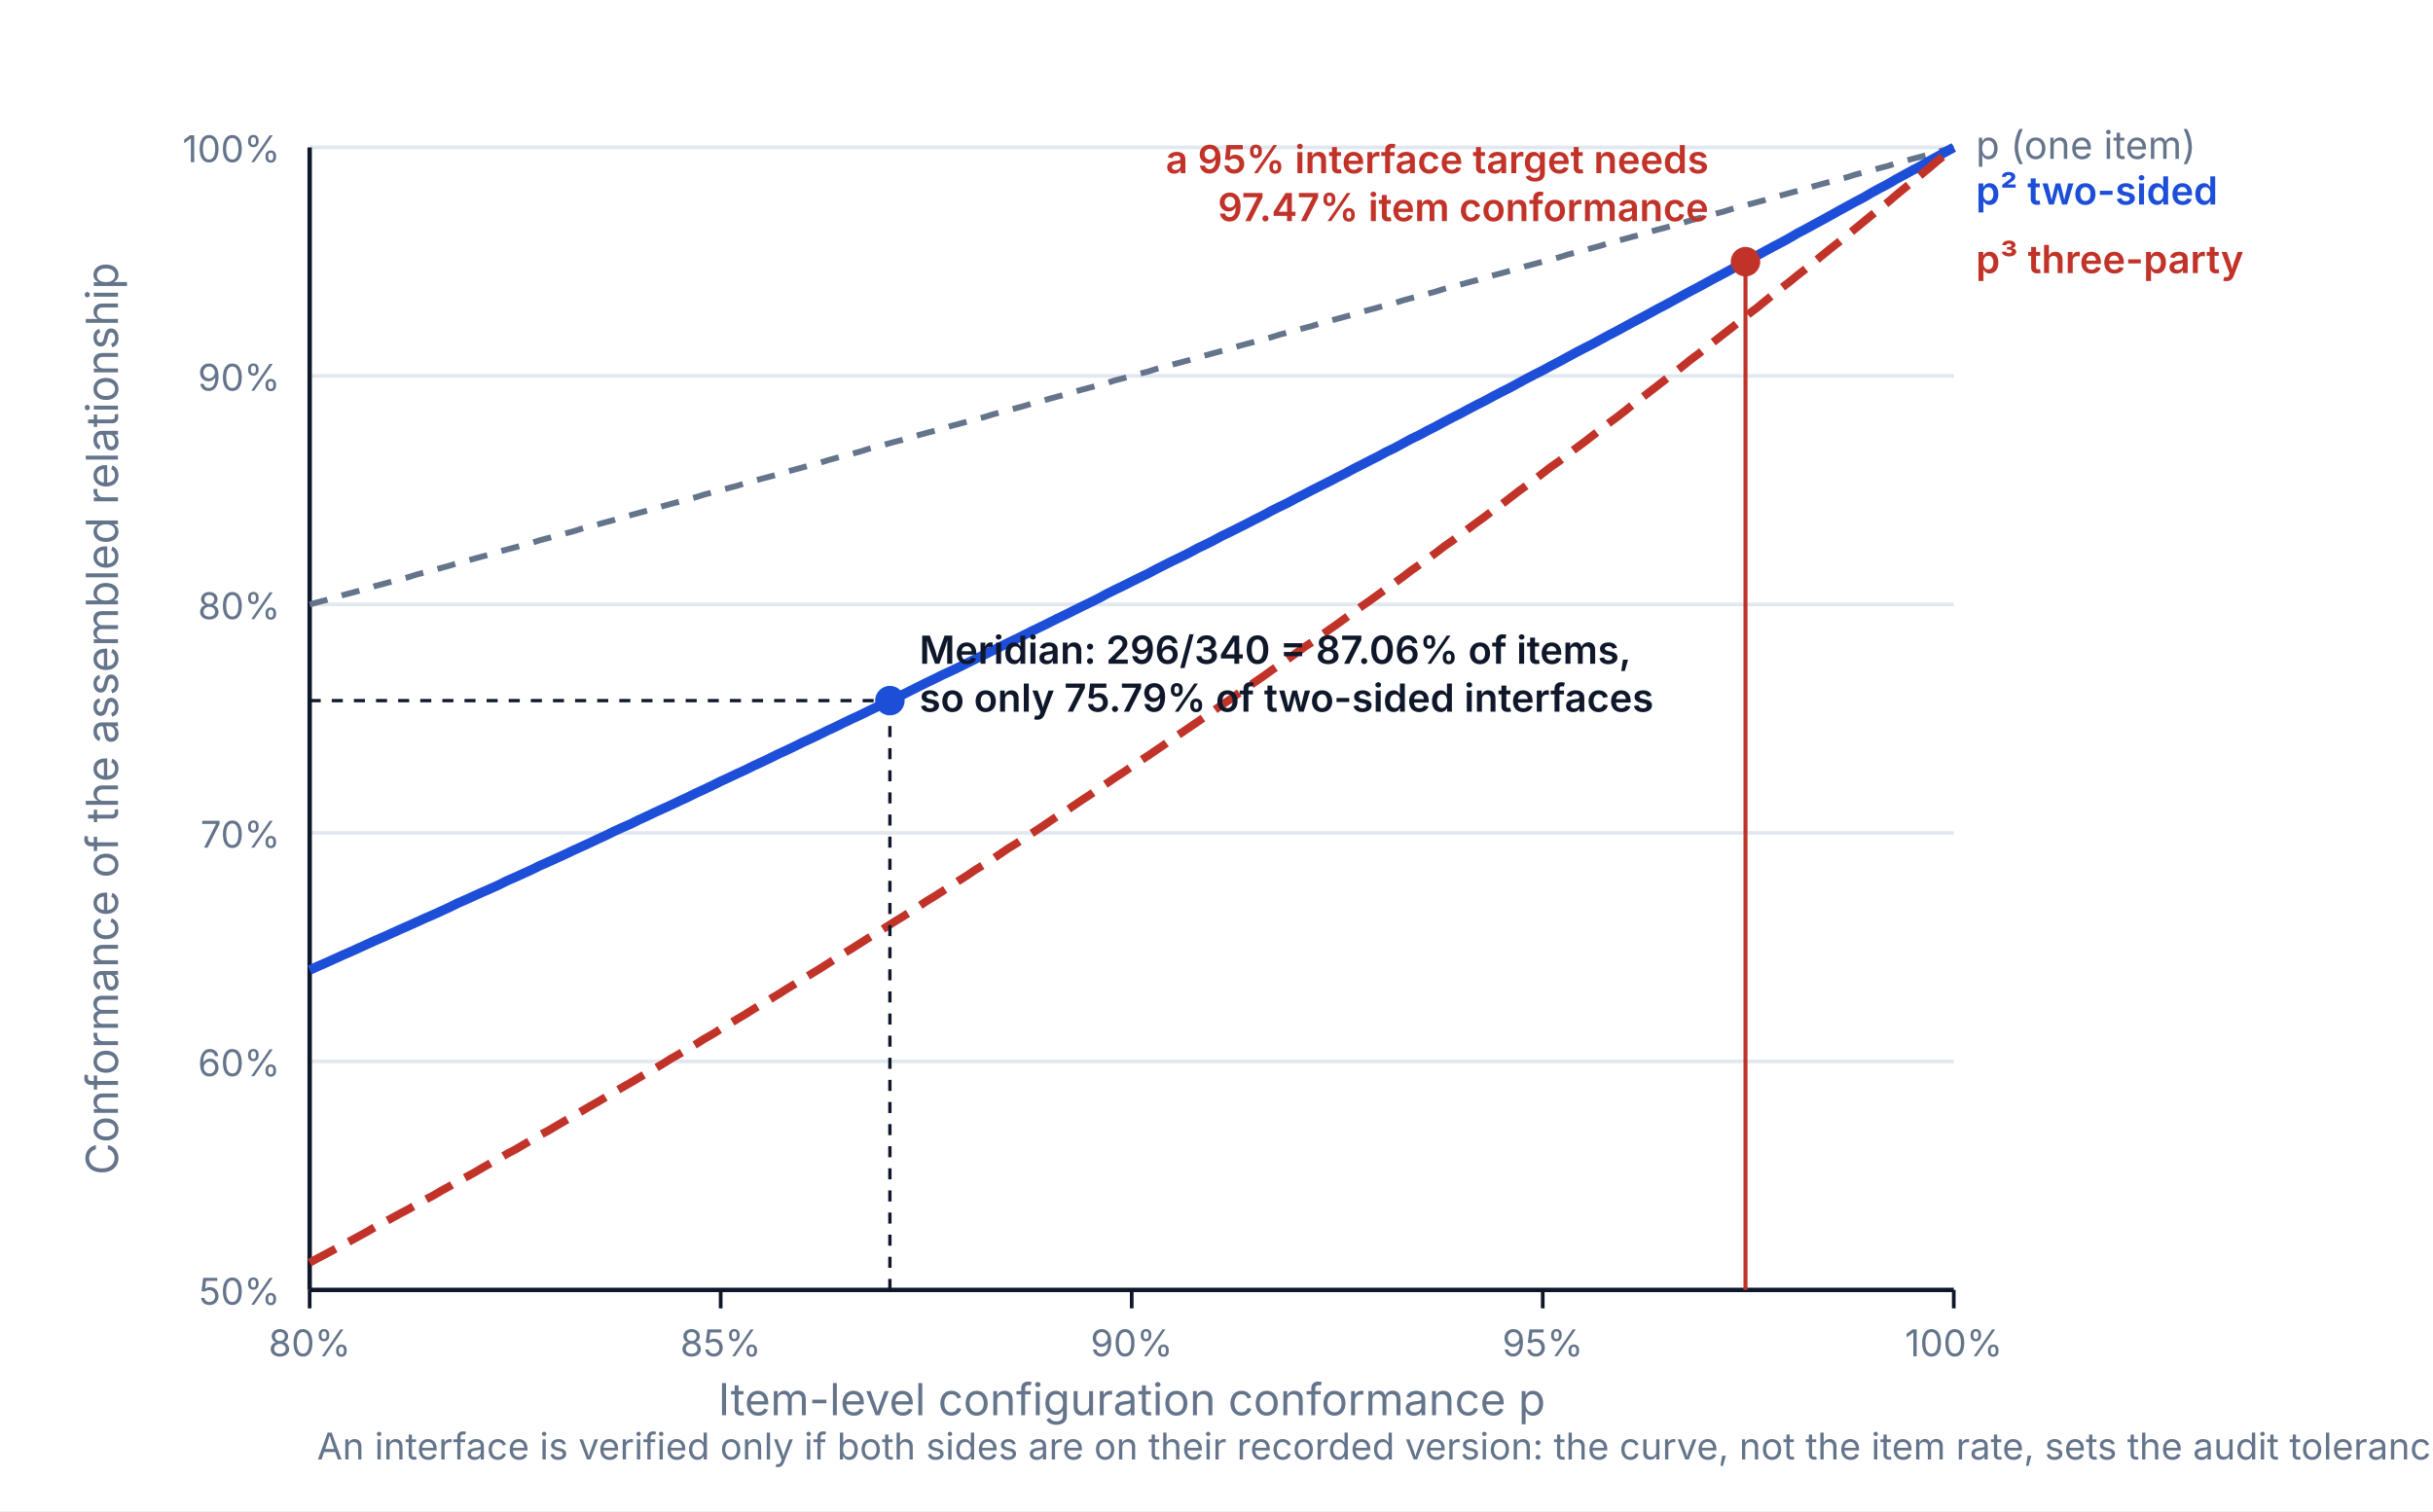
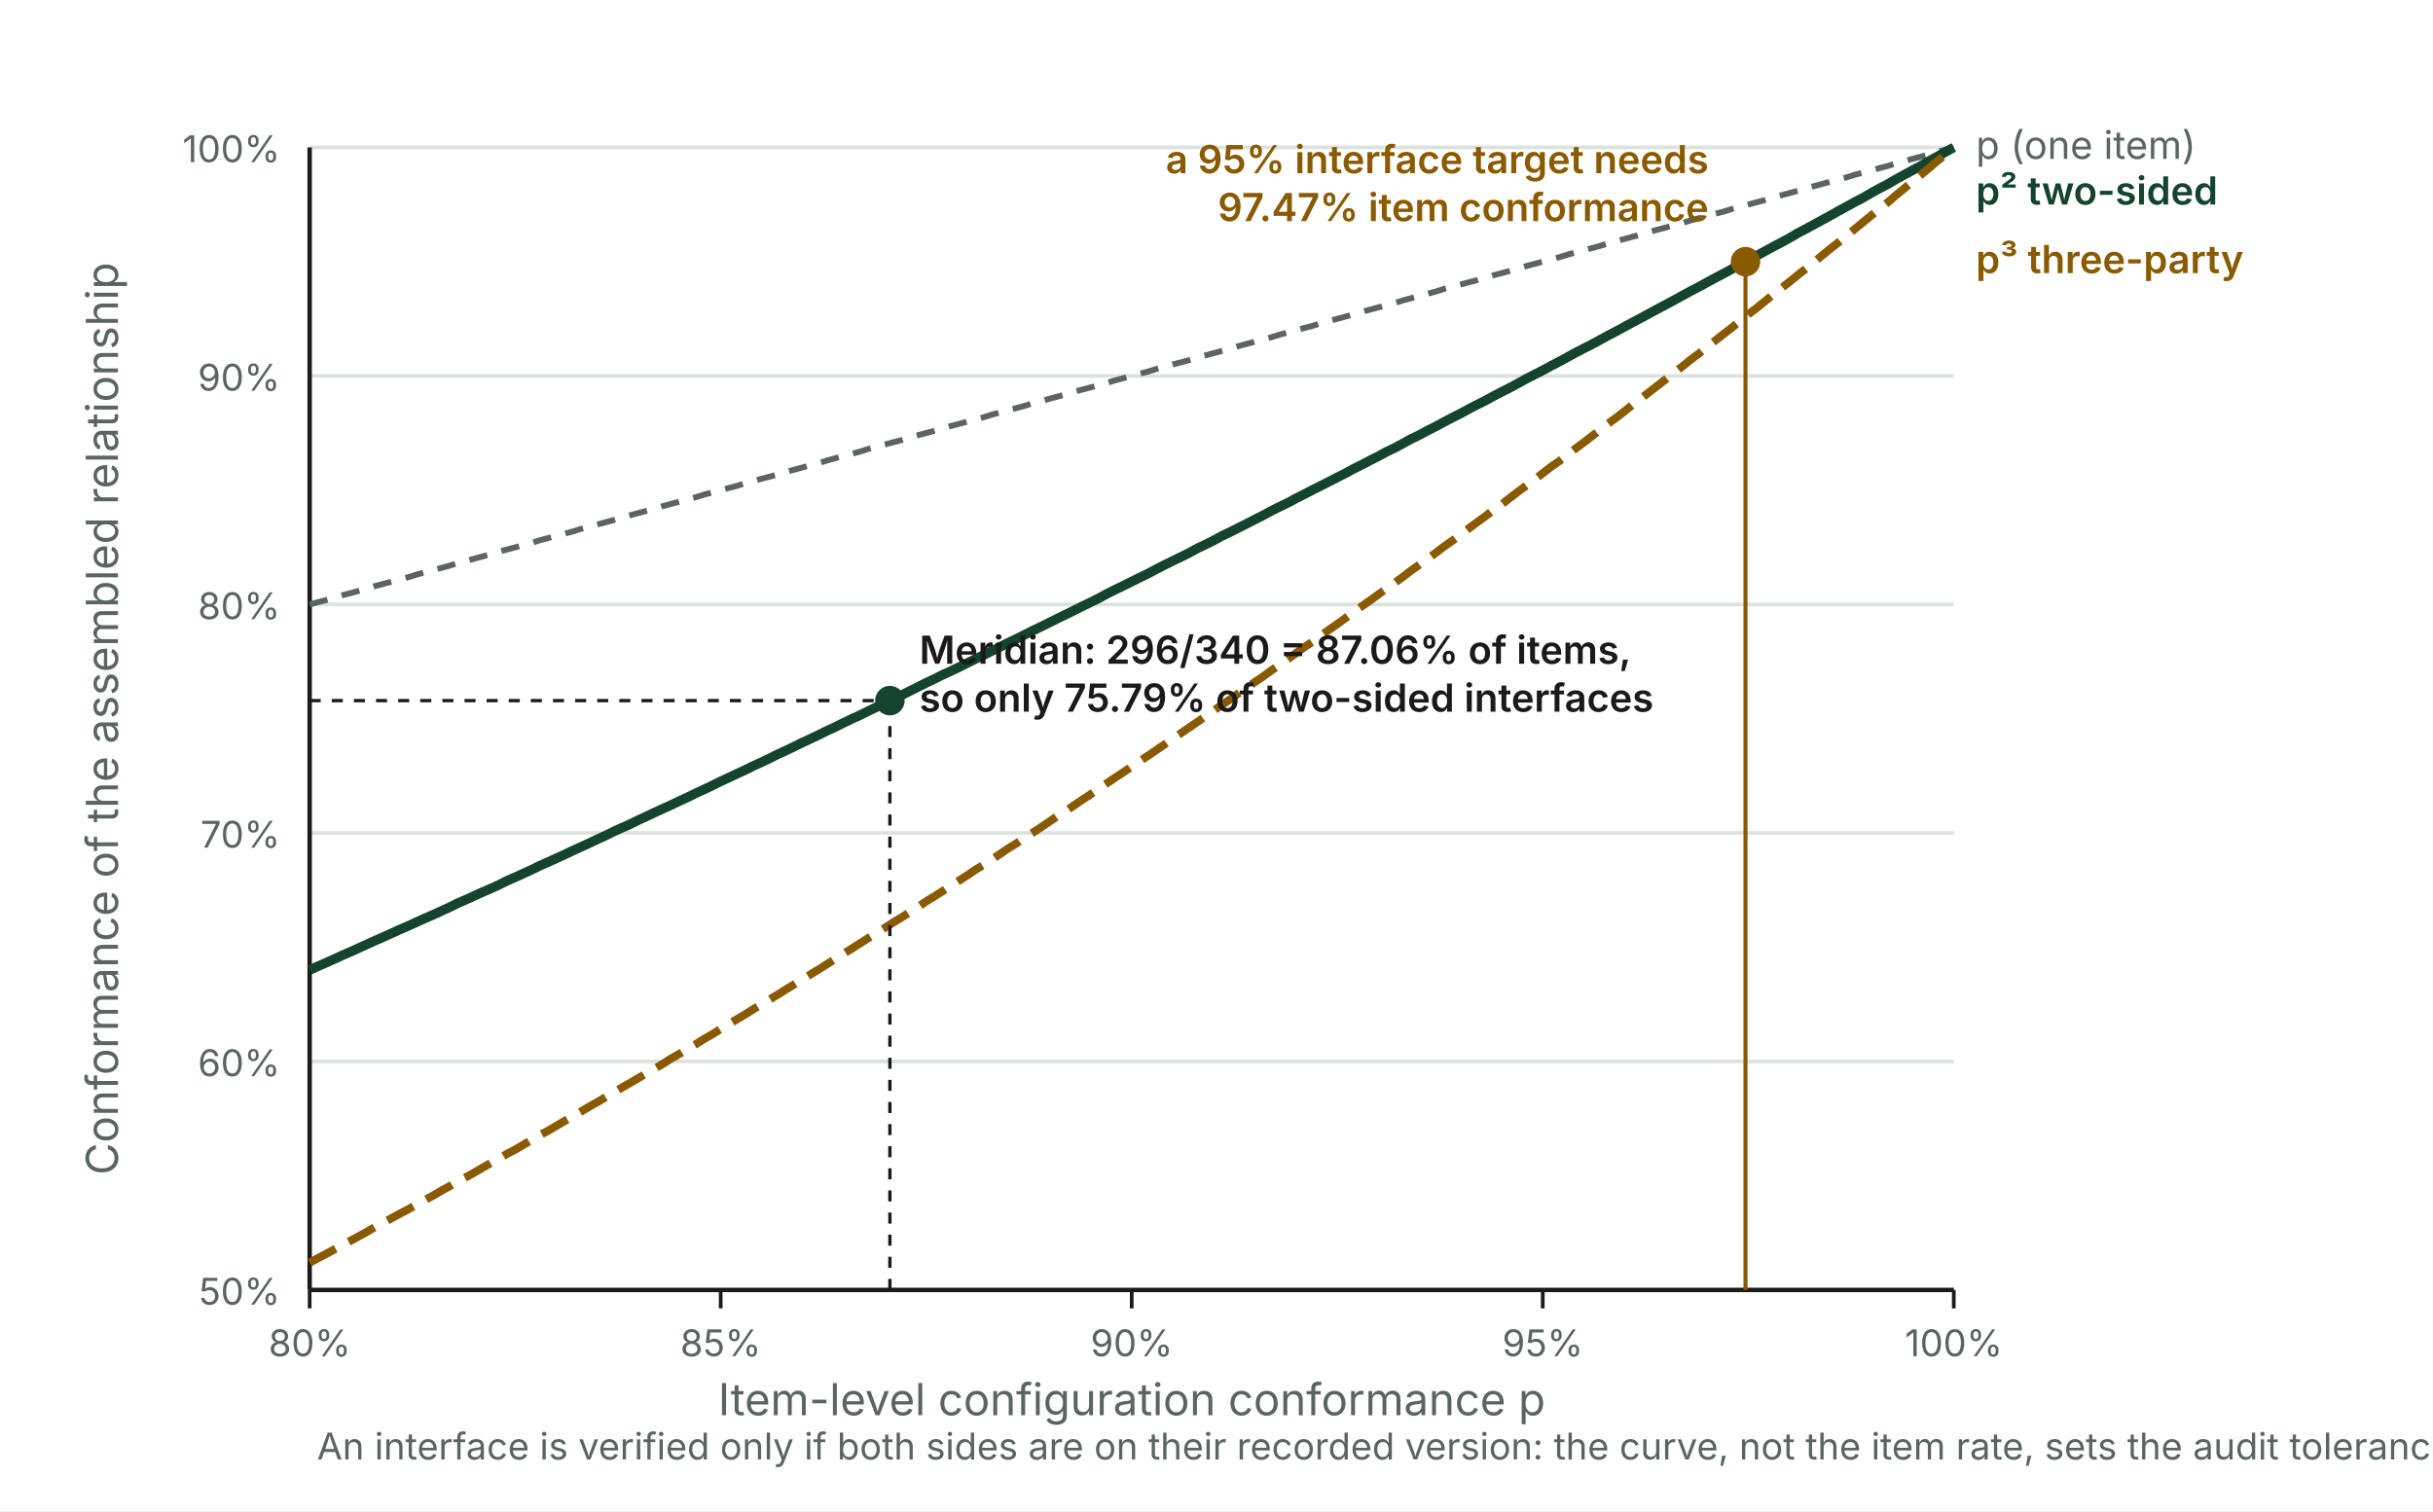
<svg xmlns="http://www.w3.org/2000/svg" viewBox="0 0 660 410" font-family="Inter, Helvetica, Arial, sans-serif">
  <rect width="660" height="410" fill="white" />
-   <line x1="84" y1="350.0" x2="530" y2="350.0" stroke="#E2E8F0" />
-   <text x="76" y="354.0" font-size="10" fill="#64748B" text-anchor="end">50%</text>
-   <line x1="84" y1="288.0" x2="530" y2="288.0" stroke="#E2E8F0" />
-   <text x="76" y="292.0" font-size="10" fill="#64748B" text-anchor="end">60%</text>
-   <line x1="84" y1="226.0" x2="530" y2="226.0" stroke="#E2E8F0" />
-   <text x="76" y="230.0" font-size="10" fill="#64748B" text-anchor="end">70%</text>
-   <line x1="84" y1="164.0" x2="530" y2="164.0" stroke="#E2E8F0" />
-   <text x="76" y="168.0" font-size="10" fill="#64748B" text-anchor="end">80%</text>
-   <line x1="84" y1="102.0" x2="530" y2="102.0" stroke="#E2E8F0" />
-   <text x="76" y="106.0" font-size="10" fill="#64748B" text-anchor="end">90%</text>
-   <line x1="84" y1="40.0" x2="530" y2="40.0" stroke="#E2E8F0" />
-   <text x="76" y="44.0" font-size="10" fill="#64748B" text-anchor="end">100%</text>
-   <line x1="84" y1="350" x2="530" y2="350" stroke="#0F172A" stroke-width="1.2" />
-   <line x1="84" y1="40" x2="84" y2="350" stroke="#0F172A" stroke-width="1.2" />
-   <text x="307.0" y="384" font-size="12" fill="#64748B" text-anchor="middle">Item-level configuration conformance p</text>
-   <text x="32" y="195.0" font-size="12" fill="#64748B" text-anchor="middle" transform="rotate(-90 32 195.0)">Conformance of the assembled relationship</text>
-   <line x1="84.0" y1="350" x2="84.0" y2="355" stroke="#0F172A" />
-   <text x="84.0" y="368" font-size="10" fill="#64748B" text-anchor="middle">80%</text>
-   <line x1="195.5" y1="350" x2="195.5" y2="355" stroke="#0F172A" />
-   <text x="195.5" y="368" font-size="10" fill="#64748B" text-anchor="middle">85%</text>
-   <line x1="307.0" y1="350" x2="307.0" y2="355" stroke="#0F172A" />
-   <text x="307.0" y="368" font-size="10" fill="#64748B" text-anchor="middle">90%</text>
-   <line x1="418.5" y1="350" x2="418.5" y2="355" stroke="#0F172A" />
-   <text x="418.5" y="368" font-size="10" fill="#64748B" text-anchor="middle">95%</text>
-   <line x1="530.0" y1="350" x2="530.0" y2="355" stroke="#0F172A" />
-   <text x="530.0" y="368" font-size="10" fill="#64748B" text-anchor="middle">100%</text>
-   <polyline points="84.0,164.0 86.2,163.4 88.5,162.8 90.7,162.1 92.9,161.5 95.2,160.9 97.4,160.3 99.6,159.7 101.8,159.0 104.1,158.4 106.3,157.8 108.5,157.2 110.8,156.6 113.0,155.9 115.2,155.3 117.5,154.7 119.7,154.1 121.9,153.5 124.1,152.8 126.4,152.2 128.6,151.6 130.8,151.0 133.1,150.4 135.3,149.7 137.5,149.1 139.8,148.5 142.0,147.9 144.2,147.3 146.4,146.6 148.7,146.0 150.9,145.4 153.1,144.8 155.4,144.2 157.6,143.5 159.8,142.9 162.1,142.3 164.3,141.7 166.5,141.1 168.7,140.4 171.0,139.8 173.2,139.2 175.4,138.6 177.7,138.0 179.9,137.3 182.1,136.7 184.4,136.1 186.6,135.5 188.8,134.9 191.0,134.2 193.3,133.6 195.5,133.0 197.7,132.4 200.0,131.8 202.2,131.1 204.4,130.5 206.6,129.9 208.9,129.3 211.1,128.7 213.3,128.0 215.6,127.4 217.8,126.8 220.0,126.2 222.3,125.6 224.5,124.9 226.7,124.3 228.9,123.7 231.2,123.1 233.4,122.5 235.6,121.8 237.9,121.2 240.1,120.6 242.3,120.0 244.6,119.4 246.8,118.7 249.0,118.1 251.2,117.5 253.5,116.9 255.7,116.3 257.9,115.6 260.2,115.0 262.4,114.4 264.6,113.8 266.9,113.2 269.1,112.5 271.3,111.9 273.5,111.3 275.8,110.7 278.0,110.1 280.2,109.4 282.5,108.8 284.7,108.2 286.9,107.6 289.2,107.0 291.4,106.3 293.6,105.7 295.9,105.1 298.1,104.5 300.3,103.9 302.5,103.2 304.8,102.6 307.0,102.0 309.2,101.4 311.5,100.8 313.7,100.1 315.9,99.5 318.1,98.9 320.4,98.3 322.6,97.7 324.8,97.0 327.1,96.4 329.3,95.8 331.5,95.2 333.8,94.6 336.0,93.9 338.2,93.3 340.5,92.7 342.7,92.1 344.9,91.5 347.1,90.8 349.4,90.2 351.6,89.6 353.8,89.0 356.1,88.4 358.3,87.7 360.5,87.1 362.8,86.5 365.0,85.9 367.2,85.3 369.4,84.6 371.7,84.0 373.9,83.4 376.1,82.8 378.4,82.2 380.6,81.5 382.8,80.9 385.1,80.3 387.3,79.7 389.5,79.1 391.7,78.4 394.0,77.8 396.2,77.2 398.4,76.6 400.7,76.0 402.9,75.3 405.1,74.7 407.4,74.1 409.6,73.5 411.8,72.9 414.0,72.2 416.3,71.6 418.5,71.0 420.7,70.4 423.0,69.8 425.2,69.1 427.4,68.5 429.7,67.9 431.9,67.3 434.1,66.7 436.3,66.0 438.6,65.4 440.8,64.8 443.0,64.2 445.3,63.6 447.5,62.9 449.7,62.3 452.0,61.7 454.2,61.1 456.4,60.5 458.6,59.8 460.9,59.2 463.1,58.6 465.3,58.0 467.6,57.4 469.8,56.7 472.0,56.1 474.2,55.5 476.5,54.9 478.7,54.3 480.9,53.6 483.2,53.0 485.4,52.4 487.6,51.8 489.9,51.2 492.1,50.5 494.3,49.9 496.5,49.3 498.8,48.7 501.0,48.1 503.2,47.4 505.5,46.8 507.7,46.2 509.9,45.6 512.2,45.0 514.4,44.3 516.6,43.7 518.8,43.1 521.1,42.5 523.3,41.9 525.5,41.2 527.8,40.6 530.0,40.0" fill="none" stroke="#64748B" stroke-width="1.6" stroke-dasharray="5 4" />
-   <polyline points="84.0,263.2 86.2,262.2 88.5,261.2 90.7,260.2 92.9,259.2 95.2,258.2 97.4,257.2 99.6,256.2 101.8,255.2 104.1,254.2 106.3,253.2 108.5,252.2 110.8,251.2 113.0,250.2 115.2,249.2 117.5,248.2 119.7,247.2 121.9,246.2 124.1,245.1 126.4,244.1 128.6,243.1 130.8,242.1 133.1,241.1 135.3,240.1 137.5,239.0 139.8,238.0 142.0,237.0 144.2,236.0 146.4,234.9 148.7,233.9 150.9,232.9 153.1,231.9 155.4,230.8 157.6,229.8 159.8,228.8 162.1,227.7 164.3,226.7 166.5,225.6 168.7,224.6 171.0,223.6 173.2,222.5 175.4,221.5 177.7,220.4 179.9,219.4 182.1,218.4 184.4,217.3 186.6,216.3 188.8,215.2 191.0,214.2 193.3,213.1 195.5,212.0 197.7,211.0 200.0,209.9 202.2,208.9 204.4,207.8 206.6,206.8 208.9,205.7 211.1,204.6 213.3,203.6 215.6,202.5 217.8,201.4 220.0,200.4 222.3,199.3 224.5,198.2 226.7,197.2 228.9,196.1 231.2,195.0 233.4,194.0 235.6,192.9 237.9,191.8 240.1,190.7 242.3,189.6 244.6,188.6 246.8,187.5 249.0,186.4 251.2,185.3 253.5,184.2 255.7,183.1 257.9,182.1 260.2,181.0 262.4,179.9 264.6,178.8 266.9,177.7 269.1,176.6 271.3,175.5 273.5,174.4 275.8,173.3 278.0,172.2 280.2,171.1 282.5,170.0 284.7,168.9 286.9,167.8 289.2,166.7 291.4,165.6 293.6,164.5 295.9,163.4 298.1,162.3 300.3,161.1 302.5,160.0 304.8,158.9 307.0,157.8 309.2,156.7 311.5,155.6 313.7,154.4 315.9,153.3 318.1,152.2 320.4,151.1 322.6,150.0 324.8,148.8 327.1,147.7 329.3,146.6 331.5,145.4 333.8,144.3 336.0,143.2 338.2,142.1 340.5,140.9 342.7,139.8 344.9,138.6 347.1,137.5 349.4,136.4 351.6,135.2 353.8,134.1 356.1,132.9 358.3,131.8 360.5,130.7 362.8,129.5 365.0,128.4 367.2,127.2 369.4,126.1 371.7,124.9 373.9,123.8 376.1,122.6 378.4,121.5 380.6,120.3 382.8,119.1 385.1,118.0 387.3,116.8 389.5,115.7 391.7,114.5 394.0,113.3 396.2,112.2 398.4,111.0 400.7,109.8 402.9,108.7 405.1,107.5 407.4,106.3 409.6,105.2 411.8,104.0 414.0,102.8 416.3,101.6 418.5,100.5 420.7,99.3 423.0,98.1 425.2,96.9 427.4,95.7 429.7,94.5 431.9,93.4 434.1,92.2 436.3,91.0 438.6,89.8 440.8,88.6 443.0,87.4 445.3,86.2 447.5,85.0 449.7,83.8 452.0,82.6 454.2,81.4 456.4,80.2 458.6,79.0 460.9,77.8 463.1,76.6 465.3,75.4 467.6,74.2 469.8,73.0 472.0,71.8 474.2,70.6 476.5,69.4 478.7,68.2 480.9,67.0 483.2,65.8 485.4,64.6 487.6,63.3 489.9,62.1 492.1,60.9 494.3,59.7 496.5,58.5 498.8,57.2 501.0,56.0 503.2,54.8 505.5,53.6 507.7,52.3 509.9,51.1 512.2,49.9 514.4,48.6 516.6,47.4 518.8,46.2 521.1,45.0 523.3,43.7 525.5,42.5 527.8,41.2 530.0,40.0" fill="none" stroke="#1D4ED8" stroke-width="2.6" />
-   <polyline points="84.0,342.6 86.2,341.4 88.5,340.2 90.7,339.0 92.9,337.8 95.2,336.6 97.4,335.4 99.6,334.2 101.8,332.9 104.1,331.7 106.3,330.5 108.5,329.3 110.8,328.1 113.0,326.8 115.2,325.6 117.5,324.4 119.7,323.1 121.9,321.9 124.1,320.6 126.4,319.4 128.6,318.2 130.8,316.9 133.1,315.6 135.3,314.4 137.5,313.1 139.8,311.9 142.0,310.6 144.2,309.3 146.4,308.0 148.7,306.8 150.9,305.5 153.1,304.2 155.4,302.9 157.6,301.6 159.8,300.3 162.1,299.0 164.3,297.7 166.5,296.4 168.7,295.1 171.0,293.8 173.2,292.5 175.4,291.2 177.7,289.9 179.9,288.6 182.1,287.2 184.4,285.9 186.6,284.6 188.8,283.3 191.0,281.9 193.3,280.6 195.5,279.2 197.7,277.9 200.0,276.5 202.2,275.2 204.4,273.8 206.6,272.5 208.9,271.1 211.1,269.8 213.3,268.4 215.6,267.0 217.8,265.6 220.0,264.3 222.3,262.9 224.5,261.5 226.7,260.1 228.9,258.7 231.2,257.3 233.4,255.9 235.6,254.5 237.9,253.1 240.1,251.7 242.3,250.3 244.6,248.9 246.8,247.5 249.0,246.1 251.2,244.6 253.5,243.2 255.7,241.8 257.9,240.4 260.2,238.9 262.4,237.5 264.6,236.0 266.9,234.6 269.1,233.2 271.3,231.7 273.5,230.2 275.8,228.8 278.0,227.3 280.2,225.9 282.5,224.4 284.7,222.9 286.9,221.4 289.2,220.0 291.4,218.5 293.6,217.0 295.9,215.5 298.1,214.0 300.3,212.5 302.5,211.0 304.8,209.5 307.0,208.0 309.2,206.5 311.5,205.0 313.7,203.5 315.9,202.0 318.1,200.4 320.4,198.9 322.6,197.4 324.8,195.9 327.1,194.3 329.3,192.8 331.5,191.2 333.8,189.7 336.0,188.1 338.2,186.6 340.5,185.0 342.7,183.5 344.9,181.9 347.1,180.4 349.4,178.8 351.6,177.2 353.8,175.6 356.1,174.1 358.3,172.5 360.5,170.9 362.8,169.3 365.0,167.7 367.2,166.1 369.4,164.5 371.7,162.9 373.9,161.3 376.1,159.7 378.4,158.1 380.6,156.5 382.8,154.8 385.1,153.2 387.3,151.6 389.5,150.0 391.7,148.3 394.0,146.7 396.2,145.0 398.4,143.4 400.7,141.7 402.9,140.1 405.1,138.4 407.4,136.8 409.6,135.1 411.8,133.4 414.0,131.8 416.3,130.1 418.5,128.4 420.7,126.7 423.0,125.1 425.2,123.4 427.4,121.7 429.7,120.0 431.9,118.3 434.1,116.6 436.3,114.9 438.6,113.2 440.8,111.5 443.0,109.7 445.3,108.0 447.5,106.3 449.7,104.6 452.0,102.8 454.2,101.1 456.4,99.4 458.6,97.6 460.9,95.9 463.1,94.1 465.3,92.4 467.6,90.6 469.8,88.9 472.0,87.1 474.2,85.3 476.5,83.6 478.7,81.8 480.9,80.0 483.2,78.2 485.4,76.5 487.6,74.7 489.9,72.9 492.1,71.1 494.3,69.3 496.5,67.5 498.8,65.7 501.0,63.9 503.2,62.1 505.5,60.2 507.7,58.4 509.9,56.6 512.2,54.8 514.4,52.9 516.6,51.1 518.8,49.3 521.1,47.4 523.3,45.6 525.5,43.7 527.8,41.9 530.0,40.0" fill="none" stroke="#C13329" stroke-width="2.2" stroke-dasharray="8 4" />
-   <text x="536" y="43.1" font-size="10.5" fill="#64748B">p (one item)</text>
-   <text x="536" y="55.5" font-size="10.5" fill="#1D4ED8" font-weight="600">p² two-sided</text>
-   <text x="536" y="74.1" font-size="10.5" fill="#C13329" font-weight="600">p³ three-party</text>
-   <line x1="241.4" y1="350" x2="241.4" y2="190.1" stroke="#0F172A" stroke-width="0.9" stroke-dasharray="3 3" />
-   <line x1="84" y1="190.1" x2="241.4" y2="190.1" stroke="#0F172A" stroke-width="0.9" stroke-dasharray="3 3" />
-   <circle cx="241.4" cy="190.1" r="4" fill="#1D4ED8" />
-   <text x="249.4" y="180.1" font-size="10.5" fill="#0F172A" font-weight="600">Meridian: 296/340 = 87.06% of items,</text>
-   <text x="249.4" y="193.1" font-size="10.5" fill="#0F172A" font-weight="600">so only 75.79% of two-sided interfaces</text>
-   <line x1="473.5" y1="350" x2="473.5" y2="71.0" stroke="#C13329" stroke-width="1.1" />
-   <circle cx="473.5" cy="71.0" r="4" fill="#C13329" />
-   <text x="463.5" y="47.0" font-size="10.5" fill="#C13329" text-anchor="end" font-weight="600">a 95% interface target needs</text>
-   <text x="463.5" y="60.0" font-size="10.5" fill="#C13329" text-anchor="end" font-weight="600">97.47% item conformance</text>
-   <text x="86" y="396" font-size="10" fill="#64748B">An interface is verified only if both sides are on their recorded version: the curve, not the item rate, sets the audit tolerance. Source: PCI original.</text>
+   <line x1="84" y1="350.0" x2="530" y2="350.0" stroke="#DCE3DE" />
+   <text x="76" y="354.0" font-size="10" fill="#5A6560" text-anchor="end">50%</text>
+   <line x1="84" y1="288.0" x2="530" y2="288.0" stroke="#DCE3DE" />
+   <text x="76" y="292.0" font-size="10" fill="#5A6560" text-anchor="end">60%</text>
+   <line x1="84" y1="226.0" x2="530" y2="226.0" stroke="#DCE3DE" />
+   <text x="76" y="230.0" font-size="10" fill="#5A6560" text-anchor="end">70%</text>
+   <line x1="84" y1="164.0" x2="530" y2="164.0" stroke="#DCE3DE" />
+   <text x="76" y="168.0" font-size="10" fill="#5A6560" text-anchor="end">80%</text>
+   <line x1="84" y1="102.0" x2="530" y2="102.0" stroke="#DCE3DE" />
+   <text x="76" y="106.0" font-size="10" fill="#5A6560" text-anchor="end">90%</text>
+   <line x1="84" y1="40.0" x2="530" y2="40.0" stroke="#DCE3DE" />
+   <text x="76" y="44.0" font-size="10" fill="#5A6560" text-anchor="end">100%</text>
+   <line x1="84" y1="350" x2="530" y2="350" stroke="#1A1A1A" stroke-width="1.2" />
+   <line x1="84" y1="40" x2="84" y2="350" stroke="#1A1A1A" stroke-width="1.2" />
+   <text x="307.0" y="384" font-size="12" fill="#5A6560" text-anchor="middle">Item-level configuration conformance p</text>
+   <text x="32" y="195.0" font-size="12" fill="#5A6560" text-anchor="middle" transform="rotate(-90 32 195.0)">Conformance of the assembled relationship</text>
+   <line x1="84.0" y1="350" x2="84.0" y2="355" stroke="#1A1A1A" />
+   <text x="84.0" y="368" font-size="10" fill="#5A6560" text-anchor="middle">80%</text>
+   <line x1="195.5" y1="350" x2="195.5" y2="355" stroke="#1A1A1A" />
+   <text x="195.5" y="368" font-size="10" fill="#5A6560" text-anchor="middle">85%</text>
+   <line x1="307.0" y1="350" x2="307.0" y2="355" stroke="#1A1A1A" />
+   <text x="307.0" y="368" font-size="10" fill="#5A6560" text-anchor="middle">90%</text>
+   <line x1="418.5" y1="350" x2="418.5" y2="355" stroke="#1A1A1A" />
+   <text x="418.5" y="368" font-size="10" fill="#5A6560" text-anchor="middle">95%</text>
+   <line x1="530.0" y1="350" x2="530.0" y2="355" stroke="#1A1A1A" />
+   <text x="530.0" y="368" font-size="10" fill="#5A6560" text-anchor="middle">100%</text>
+   <polyline points="84.0,164.0 86.2,163.4 88.5,162.8 90.7,162.1 92.9,161.5 95.2,160.9 97.4,160.3 99.6,159.7 101.8,159.0 104.1,158.4 106.3,157.8 108.5,157.2 110.8,156.6 113.0,155.9 115.2,155.3 117.5,154.7 119.7,154.1 121.9,153.5 124.1,152.8 126.4,152.2 128.6,151.6 130.8,151.0 133.1,150.4 135.3,149.7 137.5,149.1 139.8,148.5 142.0,147.9 144.2,147.3 146.4,146.6 148.7,146.0 150.9,145.4 153.1,144.8 155.4,144.2 157.6,143.5 159.8,142.9 162.1,142.3 164.3,141.7 166.5,141.1 168.7,140.4 171.0,139.8 173.2,139.2 175.4,138.6 177.7,138.0 179.9,137.3 182.1,136.7 184.4,136.1 186.6,135.5 188.8,134.9 191.0,134.2 193.3,133.6 195.5,133.0 197.7,132.4 200.0,131.8 202.2,131.1 204.4,130.5 206.6,129.9 208.9,129.3 211.1,128.7 213.3,128.0 215.6,127.4 217.8,126.8 220.0,126.2 222.3,125.6 224.5,124.9 226.7,124.3 228.9,123.7 231.2,123.1 233.4,122.5 235.6,121.8 237.9,121.2 240.1,120.6 242.3,120.0 244.6,119.4 246.8,118.7 249.0,118.1 251.2,117.5 253.5,116.9 255.7,116.3 257.9,115.6 260.2,115.0 262.4,114.4 264.6,113.8 266.9,113.2 269.1,112.5 271.3,111.9 273.5,111.3 275.8,110.7 278.0,110.1 280.2,109.4 282.5,108.8 284.7,108.2 286.9,107.6 289.2,107.0 291.4,106.3 293.6,105.7 295.9,105.1 298.1,104.5 300.3,103.9 302.5,103.2 304.8,102.6 307.0,102.0 309.2,101.4 311.5,100.8 313.7,100.1 315.9,99.5 318.1,98.9 320.4,98.3 322.6,97.7 324.8,97.0 327.1,96.4 329.3,95.8 331.5,95.2 333.8,94.6 336.0,93.9 338.2,93.3 340.5,92.7 342.7,92.1 344.9,91.5 347.1,90.8 349.4,90.2 351.6,89.6 353.8,89.0 356.1,88.4 358.3,87.7 360.5,87.1 362.8,86.5 365.0,85.9 367.2,85.3 369.4,84.6 371.7,84.0 373.9,83.4 376.1,82.8 378.4,82.2 380.6,81.5 382.8,80.9 385.1,80.3 387.3,79.7 389.5,79.1 391.7,78.4 394.0,77.8 396.2,77.2 398.4,76.6 400.7,76.0 402.9,75.3 405.1,74.7 407.4,74.1 409.6,73.5 411.8,72.9 414.0,72.2 416.3,71.6 418.5,71.0 420.7,70.4 423.0,69.8 425.2,69.1 427.4,68.5 429.7,67.9 431.9,67.3 434.1,66.7 436.3,66.0 438.6,65.4 440.8,64.8 443.0,64.2 445.3,63.6 447.5,62.9 449.7,62.3 452.0,61.7 454.2,61.1 456.4,60.5 458.6,59.8 460.9,59.2 463.1,58.6 465.3,58.0 467.6,57.4 469.8,56.7 472.0,56.1 474.2,55.5 476.5,54.9 478.7,54.3 480.9,53.6 483.2,53.0 485.4,52.4 487.6,51.8 489.9,51.2 492.1,50.5 494.3,49.9 496.5,49.3 498.8,48.7 501.0,48.1 503.2,47.4 505.5,46.8 507.7,46.2 509.9,45.6 512.2,45.0 514.4,44.3 516.6,43.7 518.8,43.1 521.1,42.5 523.3,41.9 525.5,41.2 527.8,40.6 530.0,40.0" fill="none" stroke="#5A6560" stroke-width="1.6" stroke-dasharray="5 4" />
+   <polyline points="84.0,263.2 86.2,262.2 88.5,261.2 90.7,260.2 92.9,259.2 95.2,258.2 97.4,257.2 99.6,256.2 101.8,255.2 104.1,254.2 106.3,253.2 108.5,252.2 110.8,251.2 113.0,250.2 115.2,249.2 117.5,248.2 119.7,247.2 121.9,246.2 124.1,245.1 126.4,244.1 128.6,243.1 130.8,242.1 133.1,241.1 135.3,240.1 137.5,239.0 139.8,238.0 142.0,237.0 144.2,236.0 146.4,234.9 148.7,233.9 150.9,232.9 153.1,231.9 155.4,230.8 157.6,229.8 159.8,228.8 162.1,227.7 164.3,226.7 166.5,225.6 168.7,224.6 171.0,223.6 173.2,222.5 175.4,221.5 177.7,220.4 179.9,219.4 182.1,218.4 184.4,217.3 186.6,216.3 188.8,215.2 191.0,214.2 193.3,213.1 195.5,212.0 197.7,211.0 200.0,209.9 202.2,208.9 204.4,207.8 206.6,206.8 208.9,205.7 211.1,204.6 213.3,203.6 215.6,202.5 217.8,201.4 220.0,200.4 222.3,199.3 224.5,198.2 226.7,197.2 228.9,196.1 231.2,195.0 233.4,194.0 235.6,192.9 237.9,191.8 240.1,190.7 242.3,189.6 244.6,188.6 246.8,187.5 249.0,186.4 251.2,185.3 253.5,184.2 255.7,183.1 257.9,182.1 260.2,181.0 262.4,179.9 264.6,178.8 266.9,177.7 269.1,176.6 271.3,175.5 273.5,174.4 275.8,173.3 278.0,172.2 280.2,171.1 282.5,170.0 284.7,168.9 286.9,167.8 289.2,166.7 291.4,165.6 293.6,164.5 295.9,163.4 298.1,162.3 300.3,161.1 302.5,160.0 304.8,158.9 307.0,157.8 309.2,156.7 311.5,155.6 313.7,154.4 315.9,153.3 318.1,152.2 320.4,151.1 322.6,150.0 324.8,148.8 327.1,147.7 329.3,146.6 331.5,145.4 333.8,144.3 336.0,143.2 338.2,142.1 340.5,140.9 342.7,139.8 344.9,138.6 347.1,137.5 349.4,136.4 351.6,135.2 353.8,134.1 356.1,132.9 358.3,131.8 360.5,130.7 362.8,129.5 365.0,128.4 367.2,127.2 369.4,126.1 371.7,124.9 373.9,123.8 376.1,122.6 378.4,121.5 380.6,120.3 382.8,119.1 385.1,118.0 387.3,116.8 389.5,115.7 391.7,114.5 394.0,113.3 396.2,112.2 398.4,111.0 400.7,109.8 402.9,108.7 405.1,107.5 407.4,106.3 409.6,105.2 411.8,104.0 414.0,102.8 416.3,101.6 418.5,100.5 420.7,99.3 423.0,98.1 425.2,96.9 427.4,95.7 429.7,94.5 431.9,93.4 434.1,92.2 436.3,91.0 438.6,89.8 440.8,88.6 443.0,87.4 445.3,86.2 447.5,85.0 449.7,83.8 452.0,82.6 454.2,81.4 456.4,80.2 458.6,79.0 460.9,77.8 463.1,76.6 465.3,75.4 467.6,74.2 469.8,73.0 472.0,71.8 474.2,70.6 476.5,69.4 478.7,68.2 480.9,67.0 483.2,65.8 485.4,64.6 487.6,63.3 489.9,62.1 492.1,60.9 494.3,59.7 496.5,58.5 498.8,57.2 501.0,56.0 503.2,54.8 505.5,53.6 507.7,52.3 509.9,51.1 512.2,49.9 514.4,48.6 516.6,47.4 518.8,46.2 521.1,45.0 523.3,43.7 525.5,42.5 527.8,41.2 530.0,40.0" fill="none" stroke="#14432E" stroke-width="2.6" />
+   <polyline points="84.0,342.6 86.2,341.4 88.5,340.2 90.7,339.0 92.9,337.8 95.2,336.6 97.4,335.4 99.6,334.2 101.8,332.9 104.1,331.7 106.3,330.5 108.5,329.3 110.8,328.1 113.0,326.8 115.2,325.6 117.5,324.4 119.7,323.1 121.9,321.9 124.1,320.6 126.4,319.4 128.6,318.2 130.8,316.9 133.1,315.6 135.3,314.4 137.5,313.1 139.8,311.9 142.0,310.6 144.2,309.3 146.4,308.0 148.7,306.8 150.9,305.5 153.1,304.2 155.4,302.9 157.6,301.6 159.8,300.3 162.1,299.0 164.3,297.7 166.5,296.4 168.7,295.1 171.0,293.8 173.2,292.5 175.4,291.2 177.7,289.9 179.9,288.6 182.1,287.2 184.4,285.9 186.6,284.6 188.8,283.3 191.0,281.9 193.3,280.6 195.5,279.2 197.7,277.9 200.0,276.5 202.2,275.2 204.4,273.8 206.6,272.5 208.9,271.1 211.1,269.8 213.3,268.4 215.6,267.0 217.8,265.6 220.0,264.3 222.3,262.9 224.5,261.5 226.7,260.1 228.9,258.7 231.2,257.3 233.4,255.9 235.6,254.5 237.9,253.1 240.1,251.7 242.3,250.3 244.6,248.9 246.8,247.5 249.0,246.1 251.2,244.6 253.5,243.2 255.7,241.8 257.9,240.4 260.2,238.9 262.4,237.5 264.6,236.0 266.9,234.6 269.1,233.2 271.3,231.7 273.5,230.2 275.8,228.8 278.0,227.3 280.2,225.9 282.5,224.4 284.7,222.9 286.9,221.4 289.2,220.0 291.4,218.5 293.6,217.0 295.9,215.5 298.1,214.0 300.3,212.5 302.5,211.0 304.8,209.5 307.0,208.0 309.2,206.5 311.5,205.0 313.7,203.5 315.9,202.0 318.1,200.4 320.4,198.9 322.6,197.4 324.8,195.9 327.1,194.3 329.3,192.8 331.5,191.2 333.8,189.7 336.0,188.1 338.2,186.6 340.5,185.0 342.7,183.5 344.9,181.9 347.1,180.4 349.4,178.8 351.6,177.2 353.8,175.6 356.1,174.1 358.3,172.5 360.5,170.9 362.8,169.3 365.0,167.7 367.2,166.1 369.4,164.5 371.7,162.9 373.9,161.3 376.1,159.7 378.4,158.1 380.6,156.5 382.8,154.8 385.1,153.2 387.3,151.6 389.5,150.0 391.7,148.3 394.0,146.7 396.2,145.0 398.4,143.4 400.7,141.7 402.9,140.1 405.1,138.4 407.4,136.8 409.6,135.1 411.8,133.4 414.0,131.8 416.3,130.1 418.5,128.4 420.7,126.7 423.0,125.1 425.2,123.4 427.4,121.7 429.7,120.0 431.9,118.3 434.1,116.6 436.3,114.9 438.6,113.2 440.8,111.5 443.0,109.7 445.3,108.0 447.5,106.3 449.7,104.6 452.0,102.8 454.2,101.1 456.4,99.4 458.6,97.6 460.9,95.9 463.1,94.1 465.3,92.4 467.6,90.6 469.8,88.9 472.0,87.1 474.2,85.3 476.5,83.6 478.7,81.8 480.9,80.0 483.2,78.2 485.4,76.5 487.6,74.7 489.9,72.9 492.1,71.1 494.3,69.3 496.5,67.5 498.8,65.7 501.0,63.9 503.2,62.1 505.5,60.2 507.7,58.4 509.9,56.6 512.2,54.8 514.4,52.9 516.6,51.1 518.8,49.3 521.1,47.4 523.3,45.6 525.5,43.7 527.8,41.9 530.0,40.0" fill="none" stroke="#8A5A00" stroke-width="2.2" stroke-dasharray="8 4" />
+   <text x="536" y="43.1" font-size="10.5" fill="#5A6560">p (one item)</text>
+   <text x="536" y="55.5" font-size="10.5" fill="#14432E" font-weight="600">p² two-sided</text>
+   <text x="536" y="74.1" font-size="10.5" fill="#8A5A00" font-weight="600">p³ three-party</text>
+   <line x1="241.4" y1="350" x2="241.4" y2="190.1" stroke="#1A1A1A" stroke-width="0.9" stroke-dasharray="3 3" />
+   <line x1="84" y1="190.1" x2="241.4" y2="190.1" stroke="#1A1A1A" stroke-width="0.9" stroke-dasharray="3 3" />
+   <circle cx="241.4" cy="190.1" r="4" fill="#14432E" />
+   <text x="249.4" y="180.1" font-size="10.5" fill="#1A1A1A" font-weight="600">Meridian: 296/340 = 87.06% of items,</text>
+   <text x="249.4" y="193.1" font-size="10.5" fill="#1A1A1A" font-weight="600">so only 75.79% of two-sided interfaces</text>
+   <line x1="473.5" y1="350" x2="473.5" y2="71.0" stroke="#8A5A00" stroke-width="1.1" />
+   <circle cx="473.5" cy="71.0" r="4" fill="#8A5A00" />
+   <text x="463.5" y="47.0" font-size="10.5" fill="#8A5A00" text-anchor="end" font-weight="600">a 95% interface target needs</text>
+   <text x="463.5" y="60.0" font-size="10.5" fill="#8A5A00" text-anchor="end" font-weight="600">97.47% item conformance</text>
+   <text x="86" y="396" font-size="10" fill="#5A6560">An interface is verified only if both sides are on their recorded version: the curve, not the item rate, sets the audit tolerance. Source: PCI original.</text>
</svg>
